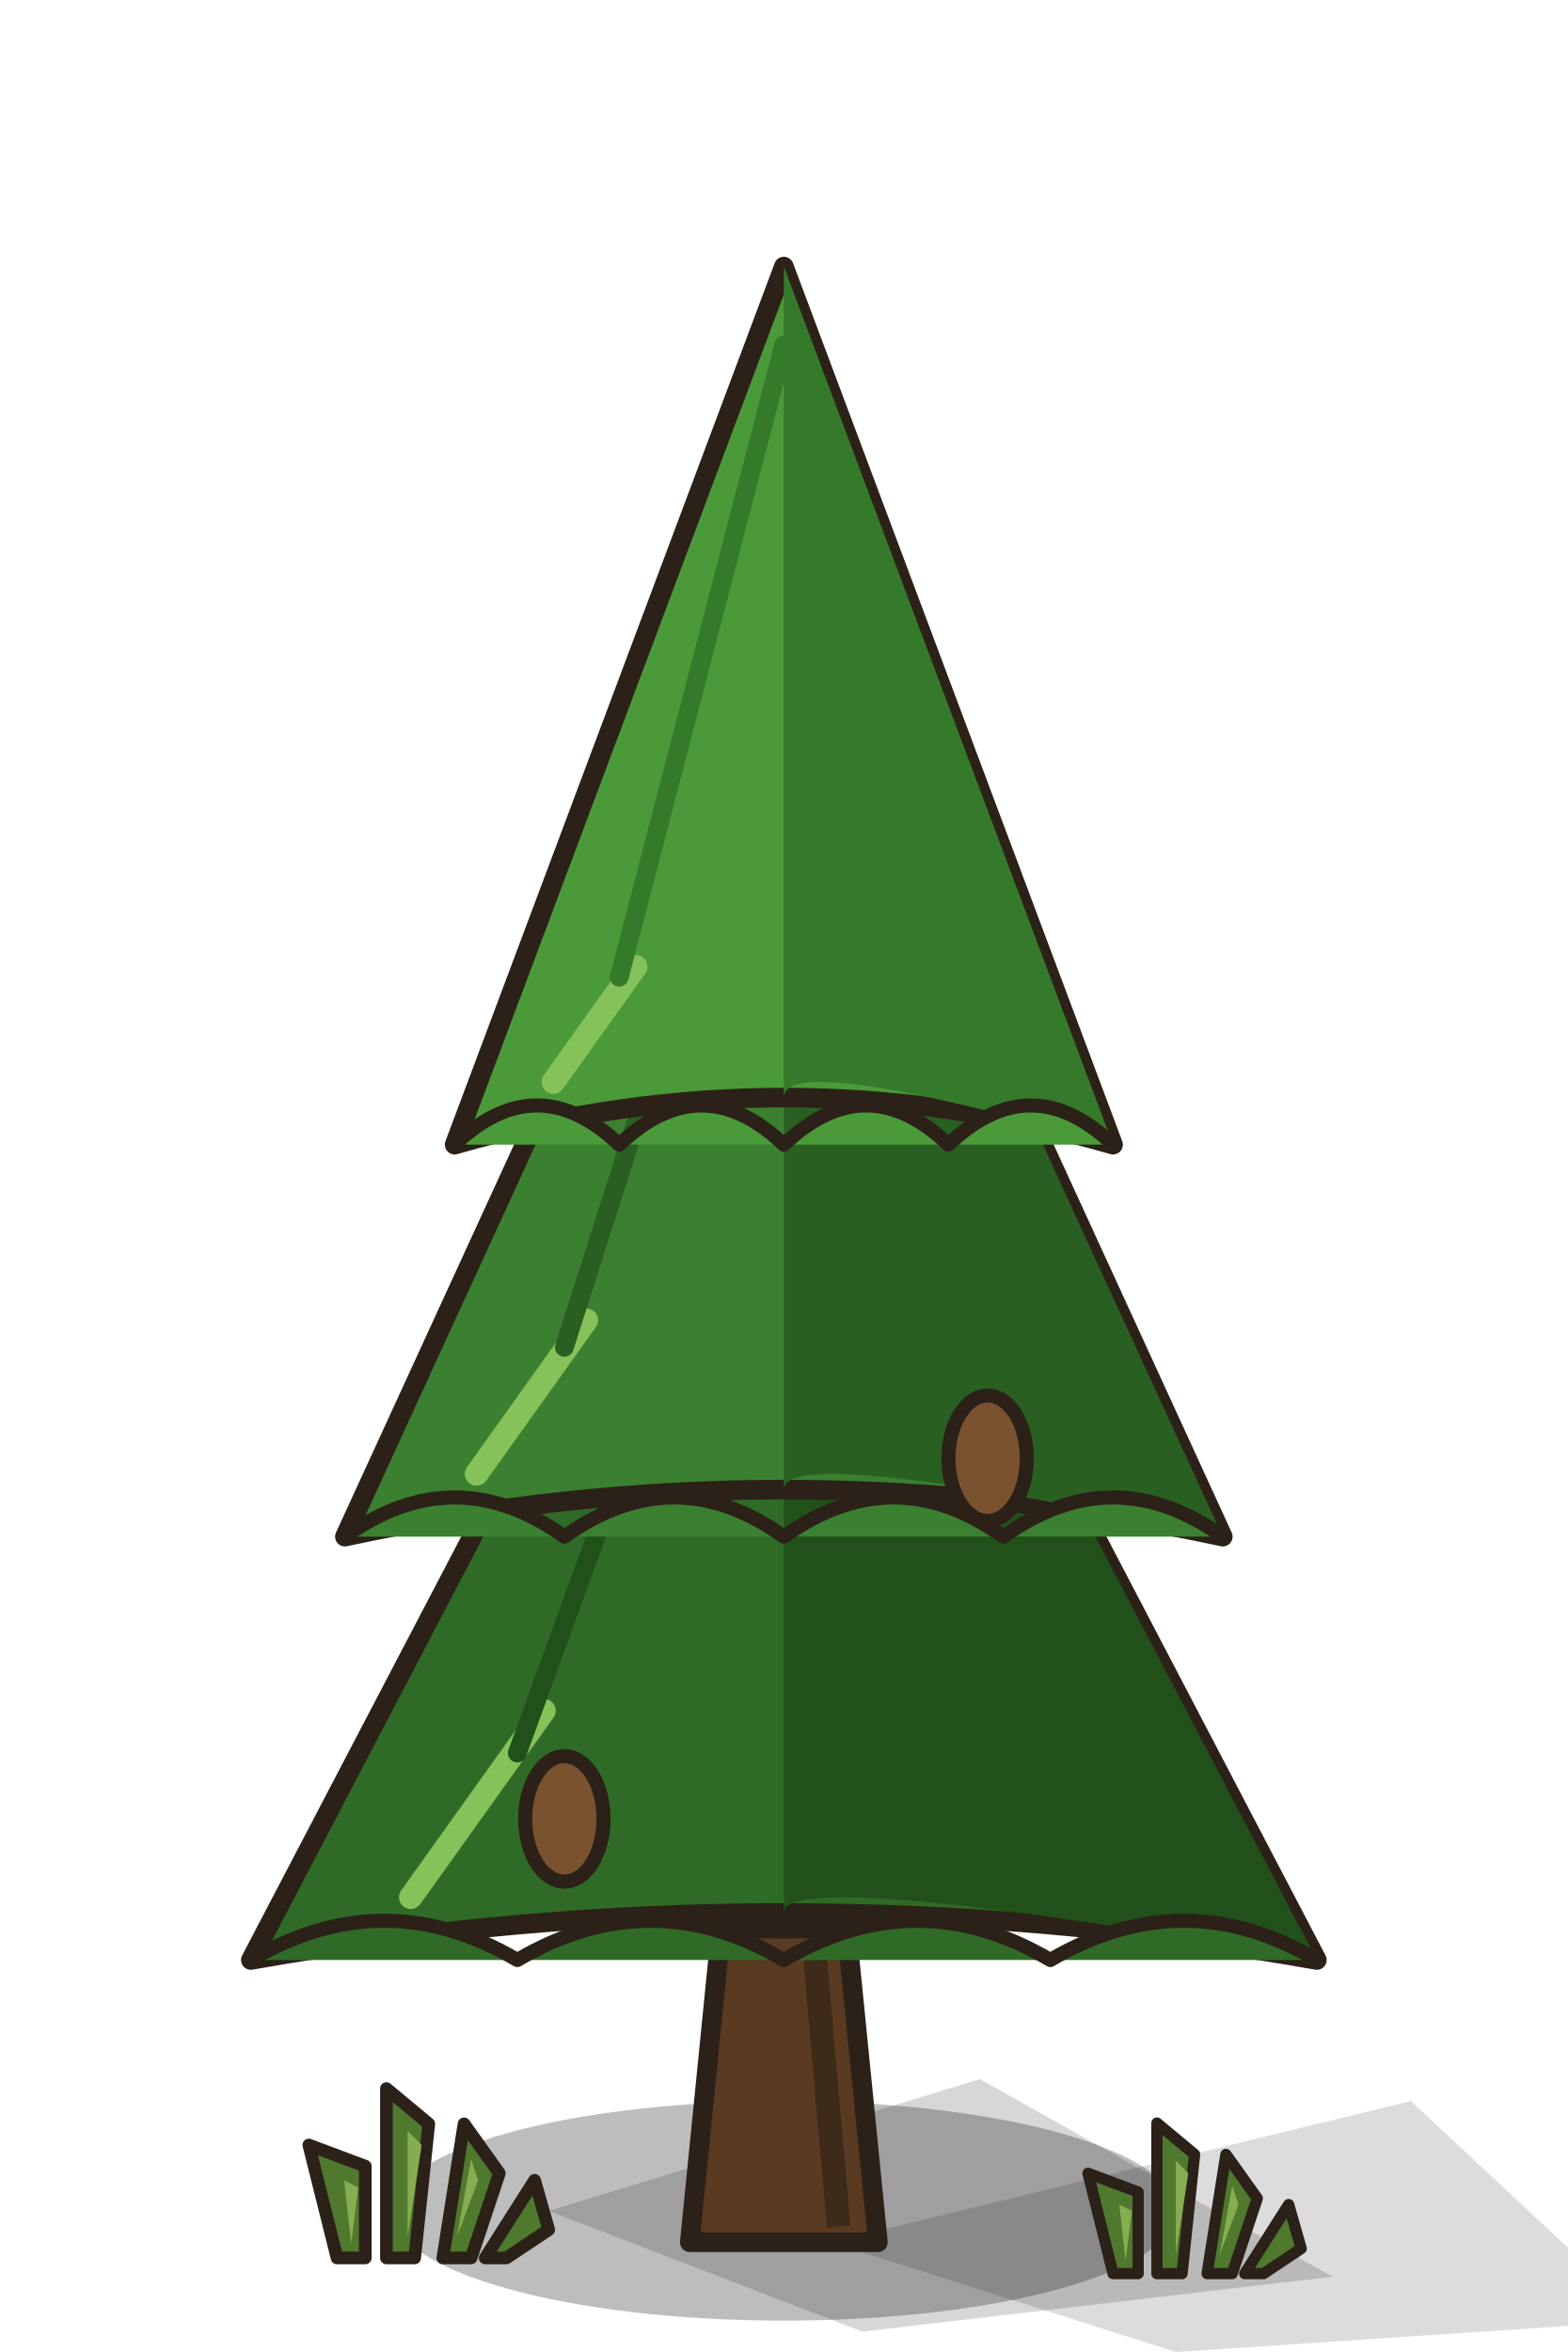
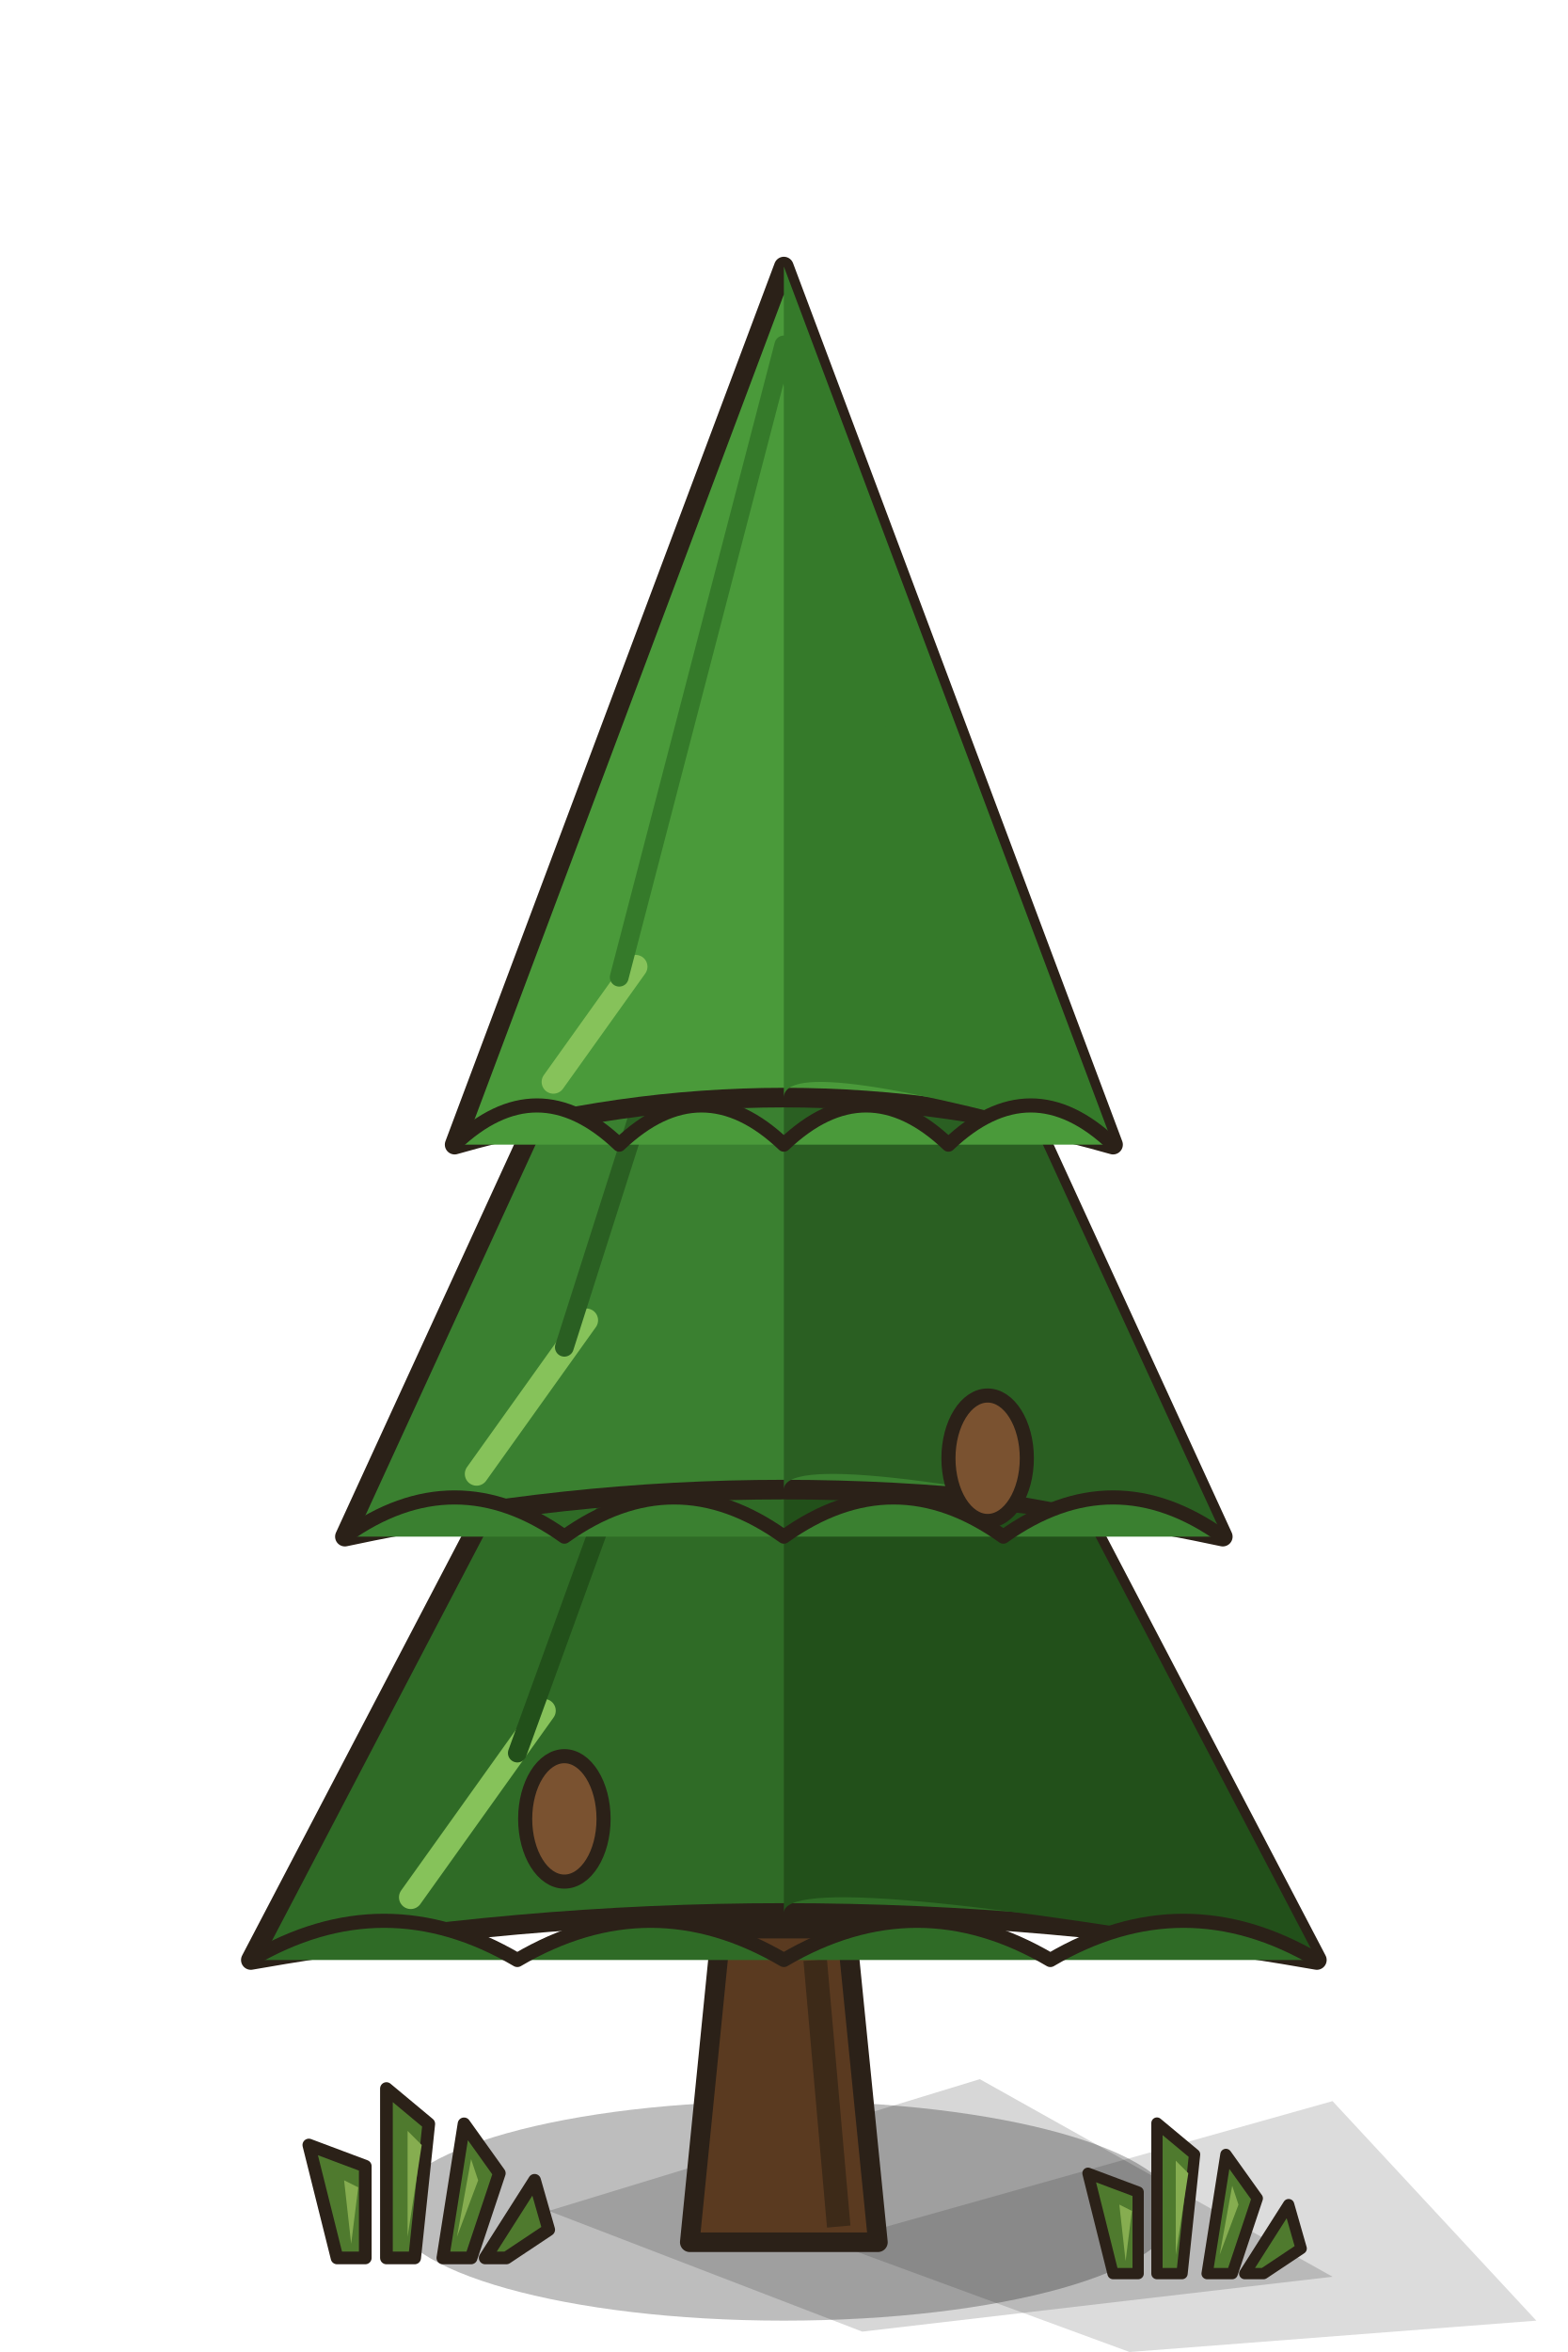
<svg xmlns="http://www.w3.org/2000/svg" width="200" height="300" viewBox="0 0 200 300">
  <path d="M70.0,282 L125.0,265.2 L170.0,290.4 L110.0,297.4 Z" fill="#000" opacity=".16" />
  <ellipse cx="100" cy="282" rx="50" ry="14" fill="#000" opacity=".26" />
-   <path d="M106,286 L180,268 L210,296 L150,300 Z" fill="#000" opacity=".14" />
+   <path d="M106,286 L170,268 L196,296 L144.1,300 Z" fill="#000" opacity=".14" />
  <path d="M88,286 l4,-40 h16 l4,40z" fill="#5a3a20" stroke="#2b2118" stroke-width="2.5" stroke-linejoin="round" stroke-linecap="round" />
  <path d="M104,250 l3,34" stroke="#3d2a18" stroke-width="3" />
  <path d="M32,250 Q100,238 168,250 L100,120 Z" fill="#2f6b26" stroke="#2b2118" stroke-width="2.5" stroke-linejoin="round" stroke-linecap="round" />
  <path d="M100,120 L168,250 Q100,238 100,244 Z" fill="#22501a" />
  <path d="M52.4,242 l17.0,-23.8" stroke="#86c25a" stroke-width="3" stroke-linecap="round" />
  <path d="M32,250 q17.0,-10 34.0,0 q17.0,-10 34.0,0 q17.0,-10 34.0,0 q17.0,-10 34.0,0" fill="#2f6b26" stroke="#2b2118" stroke-width="1.8" stroke-linejoin="round" stroke-linecap="round" />
  <path d="M100,130 l-34.0,93.6 M100,130 l30.6,91.0" stroke="#22501a" stroke-width="2.4" stroke-linecap="round" />
  <path d="M44,196 Q100,184 156,196 L100,74 Z" fill="#3a8030" stroke="#2b2118" stroke-width="2.5" stroke-linejoin="round" stroke-linecap="round" />
  <path d="M100,74 L156,196 Q100,184 100,190 Z" fill="#2a5f22" />
  <path d="M60.8,188 l14.0,-19.6" stroke="#86c25a" stroke-width="3" stroke-linecap="round" />
  <path d="M44,196 q14.0,-10 28.0,0 q14.0,-10 28.0,0 q14.0,-10 28.0,0 q14.0,-10 28.0,0" fill="#3a8030" stroke="#2b2118" stroke-width="1.8" stroke-linejoin="round" stroke-linecap="round" />
  <path d="M100,84 l-28.0,87.84 M100,84 l25.2,85.4" stroke="#2a5f22" stroke-width="2.4" stroke-linecap="round" />
  <path d="M58,146 Q100,134 142,146 L100,34 Z" fill="#4a9a3a" stroke="#2b2118" stroke-width="2.5" stroke-linejoin="round" stroke-linecap="round" />
  <path d="M100,34 L142,146 Q100,134 100,140 Z" fill="#357a2a" />
  <path d="M70.6,138 l10.5,-14.7" stroke="#86c25a" stroke-width="3" stroke-linecap="round" />
  <path d="M58,146 q10.5,-10 21.0,0 q10.5,-10 21.0,0 q10.5,-10 21.0,0 q10.5,-10 21.0,0" fill="#4a9a3a" stroke="#2b2118" stroke-width="1.8" stroke-linejoin="round" stroke-linecap="round" />
  <path d="M100,44 l-21.0,80.64 M100,44 l18.9,78.4" stroke="#357a2a" stroke-width="2.4" stroke-linecap="round" />
  <g fill="#7a5230" stroke="#2b2118" stroke-width="1.8" stroke-linejoin="round" stroke-linecap="round">
    <ellipse cx="72" cy="232" rx="5" ry="8" />
    <ellipse cx="126" cy="186" rx="5" ry="8" />
  </g>
  <g transform="translate(52,288) scale(0.9)">
    <g fill="#4f7a2e" stroke="#2b2118" stroke-width="1.8" stroke-linejoin="round" stroke-linecap="round">
      <path d="M-10,0 l-4,-16 l8,3 l0,13z M-3,0 l0,-24 l6,5 l-2,19z M5,0 l3,-19 l5,7 l-4,12z M11,0 l7,-11 l2,7 l-6,4z" />
    </g>
    <g fill="#86ad50">
      <path d="M-8,-2 l-1,-9 l2,1z M0,-3 l0,-15 l2,2z M7,-3 l2,-11 l1,3z" />
    </g>
  </g>
  <g transform="translate(150,290) scale(0.8)">
    <g fill="#4f7a2e" stroke="#2b2118" stroke-width="1.8" stroke-linejoin="round" stroke-linecap="round">
      <path d="M-10,0 l-4,-16 l8,3 l0,13z M-3,0 l0,-24 l6,5 l-2,19z M5,0 l3,-19 l5,7 l-4,12z M11,0 l7,-11 l2,7 l-6,4z" />
    </g>
    <g fill="#86ad50">
      <path d="M-8,-2 l-1,-9 l2,1z M0,-3 l0,-15 l2,2z M7,-3 l2,-11 l1,3z" />
    </g>
  </g>
</svg>
